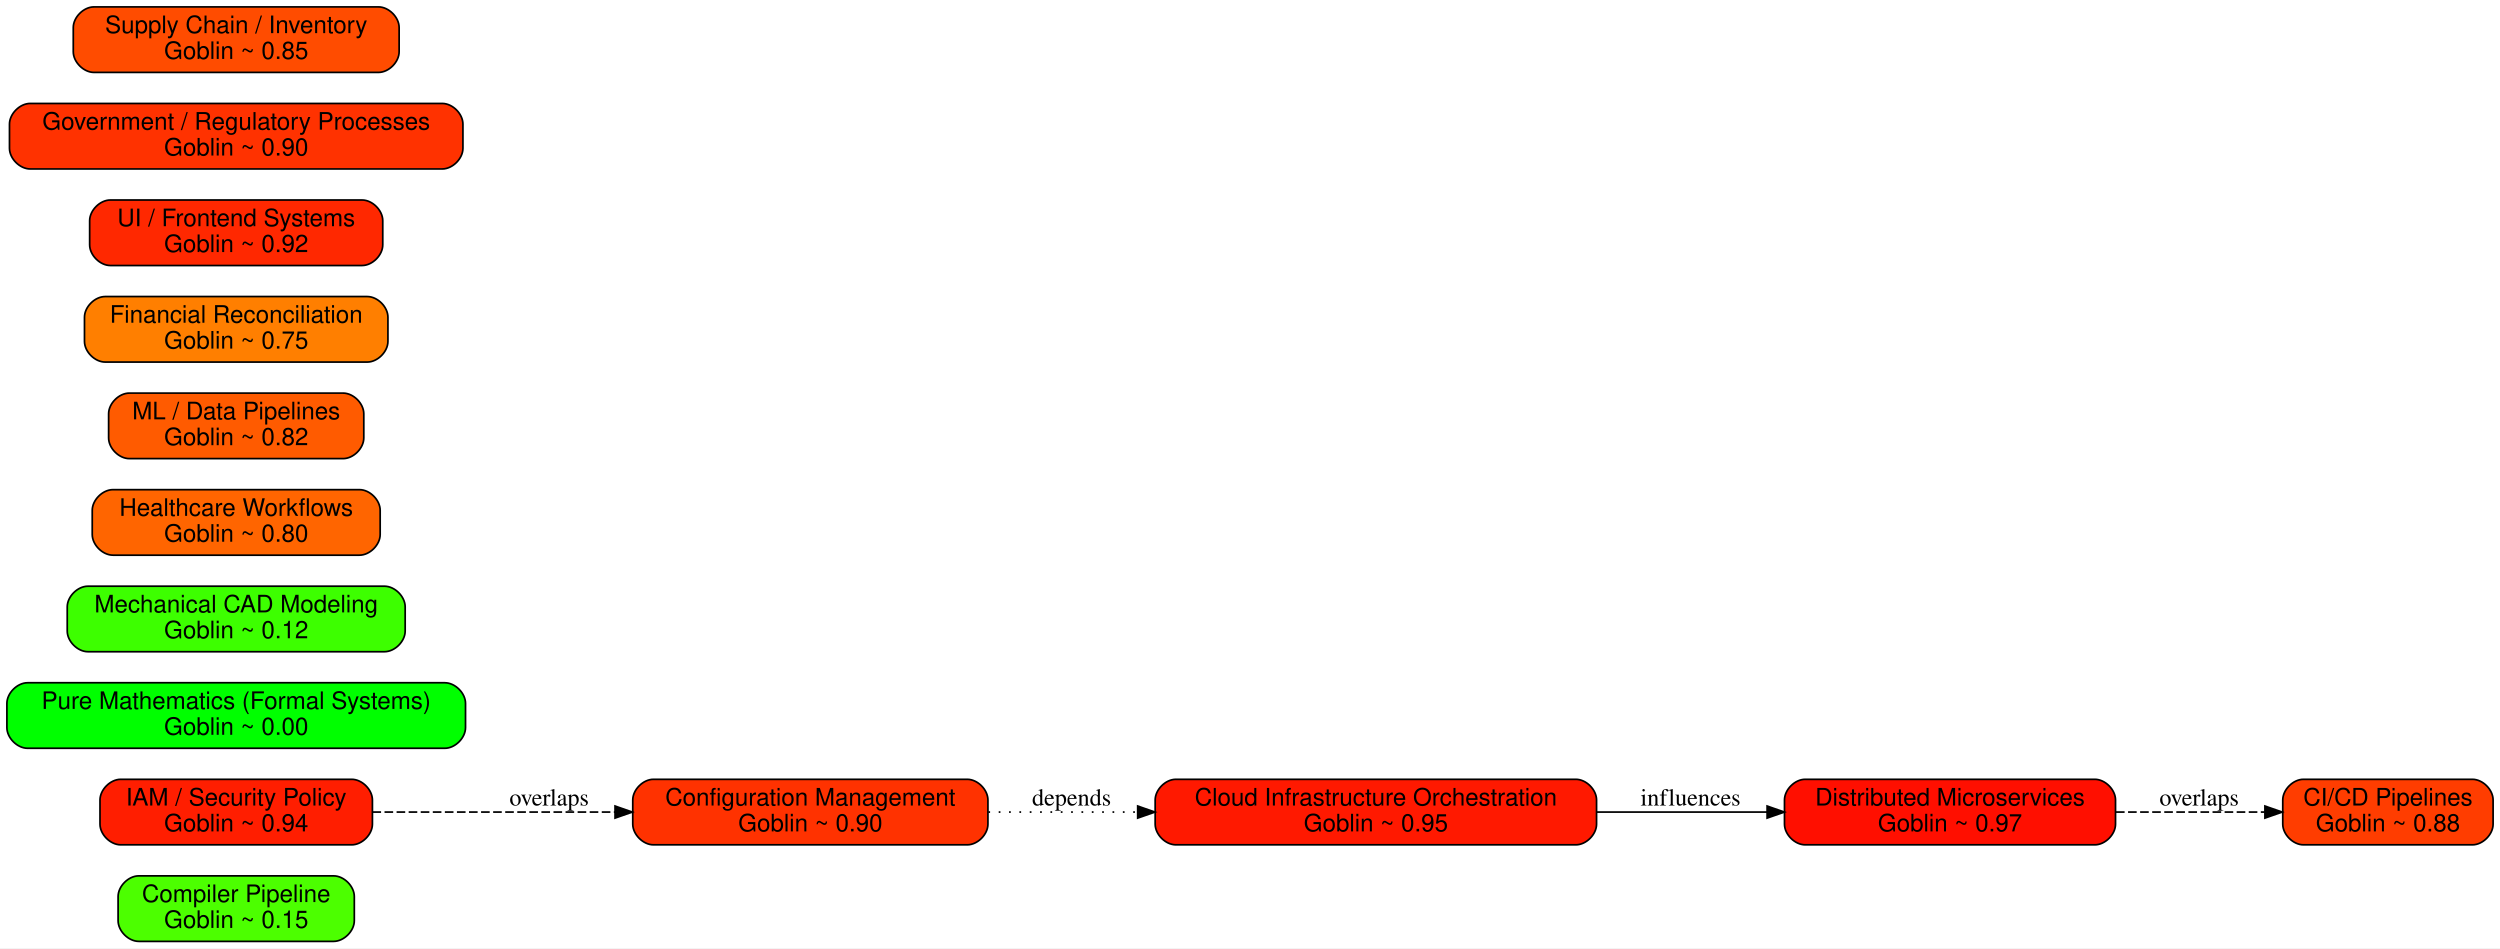
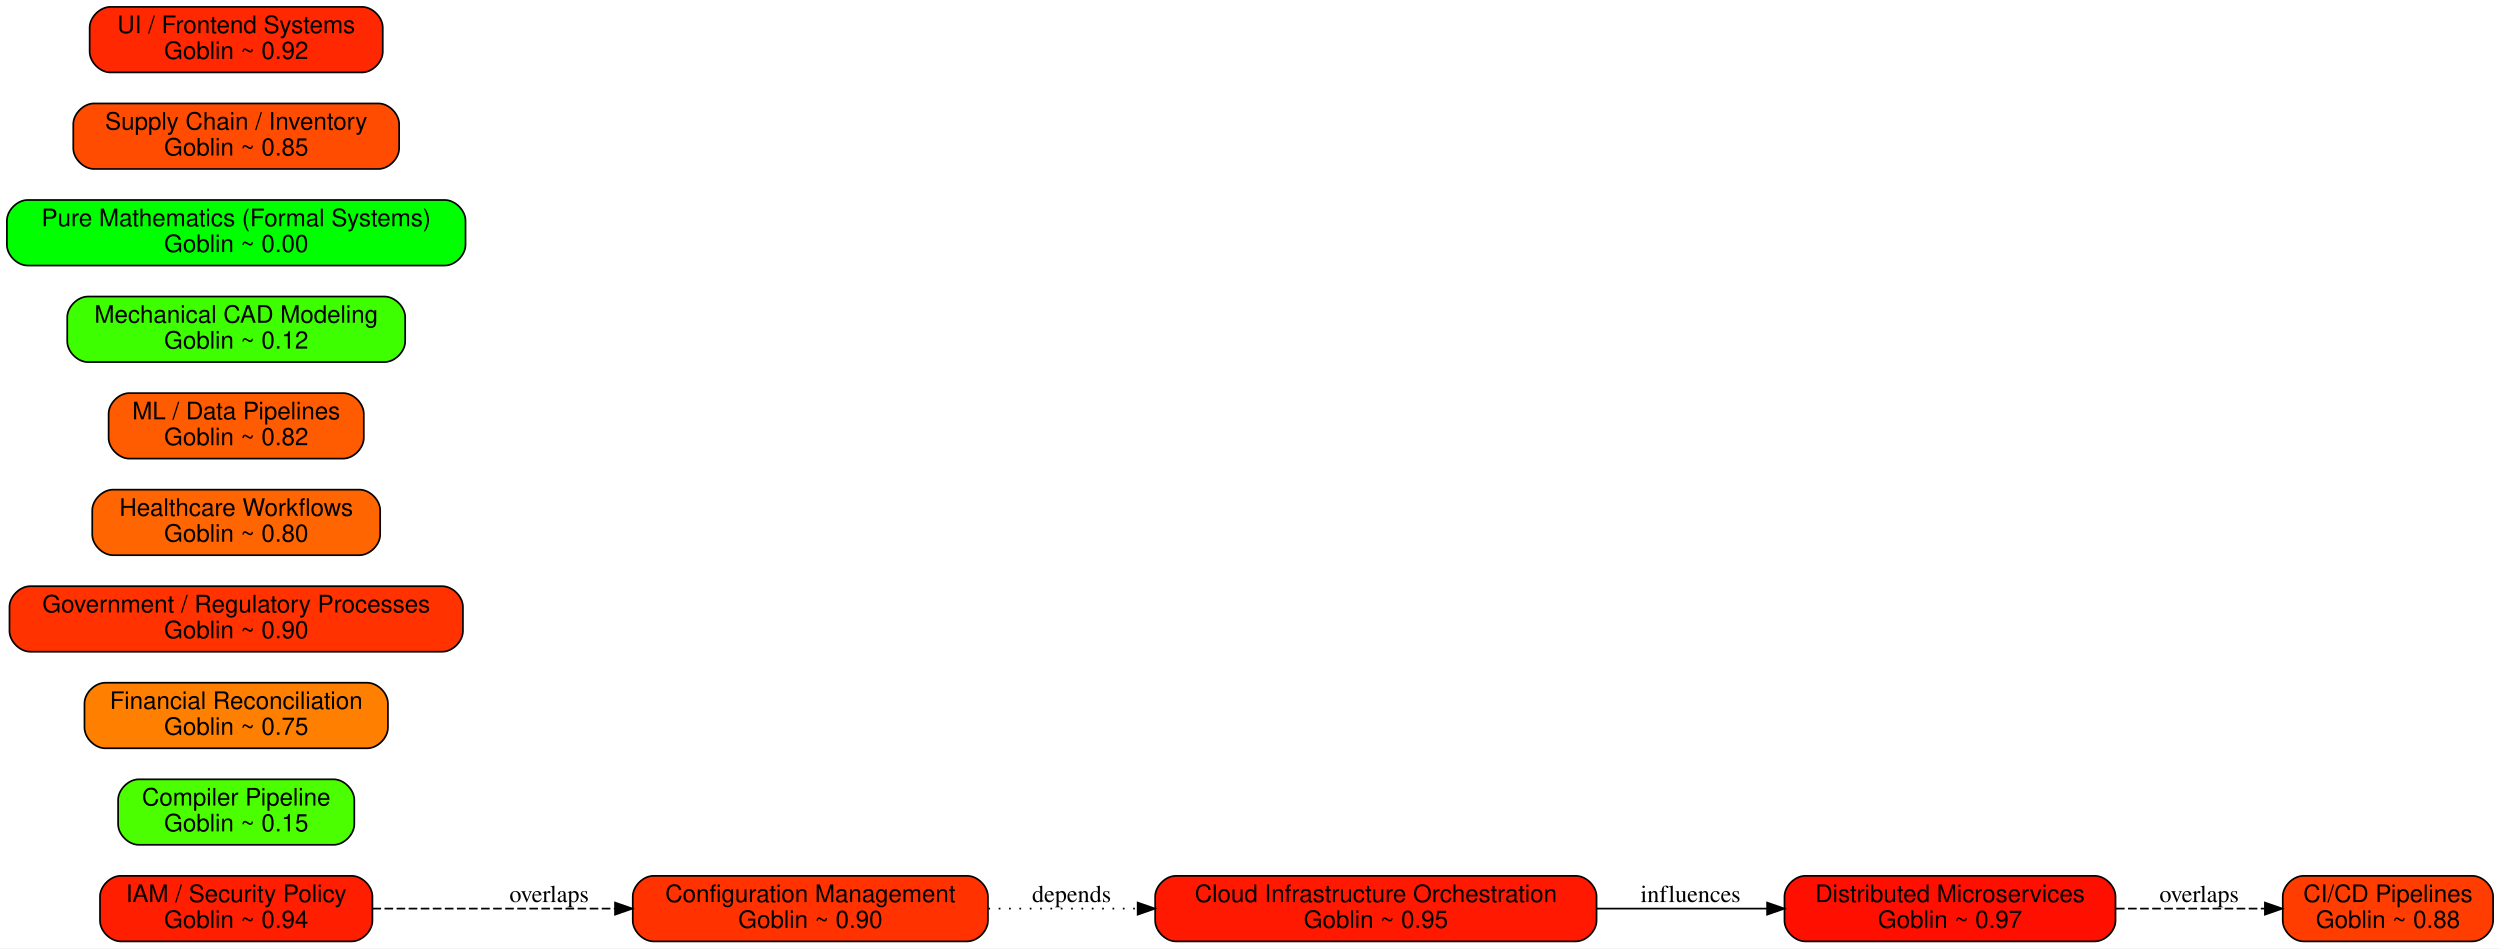
<svg xmlns="http://www.w3.org/2000/svg" width="1450pt" height="550pt" viewBox="0.00 0.00 1450.00 550.00">
  <g id="graph0" class="graph" transform="scale(1 1) rotate(0) translate(4 546)">
    <polygon fill="white" stroke="transparent" points="-4,4 -4,-546 1446,-546 1446,4 -4,4" />
    <g id="node1" class="node">
-       <path fill="#4cff00" stroke="black" d="M189.5,-38C189.5,-38 76.5,-38 76.5,-38 70.5,-38 64.5,-32 64.5,-26 64.5,-26 64.5,-12 64.5,-12 64.5,-6 70.5,0 76.5,0 76.5,0 189.5,0 189.5,0 195.5,0 201.5,-6 201.5,-12 201.5,-12 201.5,-26 201.5,-26 201.5,-32 195.5,-38 189.5,-38" />
-       <text text-anchor="middle" x="133" y="-22.8" font-family="Helvetica,sans-Serif" font-size="14.00">Compiler Pipeline</text>
-       <text text-anchor="middle" x="133" y="-7.8" font-family="Helvetica,sans-Serif" font-size="14.00">Goblin ~ 0.15</text>
+       <path fill="#ff3d00" stroke="black" d="M1430,-38C1430,-38 1332,-38 1332,-38 1326,-38 1320,-32 1320,-26 1320,-26 1320,-12 1320,-12 1320,-6 1326,0 1332,0 1332,0 1430,0 1430,0 1436,0 1442,-6 1442,-12 1442,-12 1442,-26 1442,-26 1442,-32 1436,-38 1430,-38" />
+       <text text-anchor="middle" x="1381" y="-22.8" font-family="Helvetica,sans-Serif" font-size="14.00">CI/CD Pipelines</text>
+       <text text-anchor="middle" x="1381" y="-7.8" font-family="Helvetica,sans-Serif" font-size="14.00">Goblin ~ 0.88</text>
    </g>
    <g id="node2" class="node">
-       <path fill="#ff3200" stroke="black" d="M557,-94C557,-94 375,-94 375,-94 369,-94 363,-88 363,-82 363,-82 363,-68 363,-68 363,-62 369,-56 375,-56 375,-56 557,-56 557,-56 563,-56 569,-62 569,-68 569,-68 569,-82 569,-82 569,-88 563,-94 557,-94" />
-       <text text-anchor="middle" x="466" y="-78.8" font-family="Helvetica,sans-Serif" font-size="14.00">Configuration Management</text>
-       <text text-anchor="middle" x="466" y="-63.8" font-family="Helvetica,sans-Serif" font-size="14.00">Goblin ~ 0.90</text>
+       <path fill="#ff1900" stroke="black" d="M910,-38C910,-38 678,-38 678,-38 672,-38 666,-32 666,-26 666,-26 666,-12 666,-12 666,-6 672,0 678,0 678,0 910,0 910,0 916,0 922,-6 922,-12 922,-12 922,-26 922,-26 922,-32 916,-38 910,-38" />
+       <text text-anchor="middle" x="794" y="-22.8" font-family="Helvetica,sans-Serif" font-size="14.00">Cloud Infrastructure Orchestration</text>
+       <text text-anchor="middle" x="794" y="-7.8" font-family="Helvetica,sans-Serif" font-size="14.00">Goblin ~ 0.95</text>
+     </g>
+     <g id="node5" class="node">
+       <path fill="#ff0f00" stroke="black" d="M1211,-38C1211,-38 1043,-38 1043,-38 1037,-38 1031,-32 1031,-26 1031,-26 1031,-12 1031,-12 1031,-6 1037,0 1043,0 1043,0 1211,0 1211,0 1217,0 1223,-6 1223,-12 1223,-12 1223,-26 1223,-26 1223,-32 1217,-38 1211,-38" />
+       <text text-anchor="middle" x="1127" y="-22.8" font-family="Helvetica,sans-Serif" font-size="14.00">Distributed Microservices</text>
+       <text text-anchor="middle" x="1127" y="-7.8" font-family="Helvetica,sans-Serif" font-size="14.00">Goblin ~ 0.97</text>
+     </g>
+     <g id="edge1" class="edge">
+       <path fill="none" stroke="black" d="M922.03,-19C954.68,-19 989.45,-19 1020.86,-19" />
+       <polygon fill="black" stroke="black" points="1020.93,-22.5 1030.93,-19 1020.93,-15.5 1020.93,-22.5" />
+       <text text-anchor="middle" x="976.5" y="-22.8" font-family="Times,serif" font-size="14.00">influences</text>
+     </g>
+     <g id="node3" class="node">
+       <path fill="#4cff00" stroke="black" d="M189.5,-94C189.5,-94 76.5,-94 76.5,-94 70.5,-94 64.5,-88 64.5,-82 64.5,-82 64.5,-68 64.5,-68 64.5,-62 70.5,-56 76.5,-56 76.5,-56 189.5,-56 189.5,-56 195.5,-56 201.5,-62 201.5,-68 201.5,-68 201.5,-82 201.5,-82 201.5,-88 195.5,-94 189.5,-94" />
+       <text text-anchor="middle" x="133" y="-78.8" font-family="Helvetica,sans-Serif" font-size="14.00">Compiler Pipeline</text>
+       <text text-anchor="middle" x="133" y="-63.8" font-family="Helvetica,sans-Serif" font-size="14.00">Goblin ~ 0.15</text>
+     </g>
+     <g id="node4" class="node">
+       <path fill="#ff3200" stroke="black" d="M557,-38C557,-38 375,-38 375,-38 369,-38 363,-32 363,-26 363,-26 363,-12 363,-12 363,-6 369,0 375,0 375,0 557,0 557,0 563,0 569,-6 569,-12 569,-12 569,-26 569,-26 569,-32 563,-38 557,-38" />
+       <text text-anchor="middle" x="466" y="-22.8" font-family="Helvetica,sans-Serif" font-size="14.00">Configuration Management</text>
+       <text text-anchor="middle" x="466" y="-7.8" font-family="Helvetica,sans-Serif" font-size="14.00">Goblin ~ 0.90</text>
+     </g>
+     <g id="edge2" class="edge">
+       <path fill="none" stroke="black" stroke-dasharray="1,5" d="M569.25,-19C596.65,-19 626.71,-19 655.67,-19" />
+       <polygon fill="black" stroke="black" points="655.86,-22.5 665.86,-19 655.86,-15.5 655.86,-22.5" />
+       <text text-anchor="middle" x="617.5" y="-22.8" font-family="Times,serif" font-size="14.00">depends</text>
+     </g>
+     <g id="edge4" class="edge">
+       <path fill="none" stroke="black" stroke-dasharray="5,2" d="M1223.27,-19C1251.94,-19 1282.88,-19 1309.63,-19" />
+       <polygon fill="black" stroke="black" points="1309.66,-22.5 1319.66,-19 1309.66,-15.5 1309.66,-22.5" />
+       <text text-anchor="middle" x="1271.5" y="-22.8" font-family="Times,serif" font-size="14.00">overlaps</text>
    </g>
    <g id="node6" class="node">
-       <path fill="#ff1900" stroke="black" d="M910,-94C910,-94 678,-94 678,-94 672,-94 666,-88 666,-82 666,-82 666,-68 666,-68 666,-62 672,-56 678,-56 678,-56 910,-56 910,-56 916,-56 922,-62 922,-68 922,-68 922,-82 922,-82 922,-88 916,-94 910,-94" />
-       <text text-anchor="middle" x="794" y="-78.8" font-family="Helvetica,sans-Serif" font-size="14.00">Cloud Infrastructure Orchestration</text>
-       <text text-anchor="middle" x="794" y="-63.8" font-family="Helvetica,sans-Serif" font-size="14.00">Goblin ~ 0.95</text>
-     </g>
-     <g id="edge1" class="edge">
-       <path fill="none" stroke="black" stroke-dasharray="1,5" d="M569.25,-75C596.65,-75 626.71,-75 655.67,-75" />
-       <polygon fill="black" stroke="black" points="655.86,-78.5 665.86,-75 655.86,-71.5 655.86,-78.5" />
-       <text text-anchor="middle" x="617.5" y="-78.8" font-family="Times,serif" font-size="14.00">depends</text>
-     </g>
-     <g id="node3" class="node">
-       <path fill="#00ff00" stroke="black" d="M254,-150C254,-150 12,-150 12,-150 6,-150 0,-144 0,-138 0,-138 0,-124 0,-124 0,-118 6,-112 12,-112 12,-112 254,-112 254,-112 260,-112 266,-118 266,-124 266,-124 266,-138 266,-138 266,-144 260,-150 254,-150" />
-       <text text-anchor="middle" x="133" y="-134.8" font-family="Helvetica,sans-Serif" font-size="14.00">Pure Mathematics (Formal Systems)</text>
-       <text text-anchor="middle" x="133" y="-119.8" font-family="Helvetica,sans-Serif" font-size="14.00">Goblin ~ 0.00</text>
-     </g>
-     <g id="node4" class="node">
-       <path fill="#3dff00" stroke="black" d="M219,-206C219,-206 47,-206 47,-206 41,-206 35,-200 35,-194 35,-194 35,-180 35,-180 35,-174 41,-168 47,-168 47,-168 219,-168 219,-168 225,-168 231,-174 231,-180 231,-180 231,-194 231,-194 231,-200 225,-206 219,-206" />
-       <text text-anchor="middle" x="133" y="-190.8" font-family="Helvetica,sans-Serif" font-size="14.00">Mechanical CAD Modeling</text>
-       <text text-anchor="middle" x="133" y="-175.8" font-family="Helvetica,sans-Serif" font-size="14.00">Goblin ~ 0.12</text>
-     </g>
-     <g id="node5" class="node">
-       <path fill="#ff0f00" stroke="black" d="M1211,-94C1211,-94 1043,-94 1043,-94 1037,-94 1031,-88 1031,-82 1031,-82 1031,-68 1031,-68 1031,-62 1037,-56 1043,-56 1043,-56 1211,-56 1211,-56 1217,-56 1223,-62 1223,-68 1223,-68 1223,-82 1223,-82 1223,-88 1217,-94 1211,-94" />
-       <text text-anchor="middle" x="1127" y="-78.8" font-family="Helvetica,sans-Serif" font-size="14.00">Distributed Microservices</text>
-       <text text-anchor="middle" x="1127" y="-63.8" font-family="Helvetica,sans-Serif" font-size="14.00">Goblin ~ 0.97</text>
-     </g>
-     <g id="node9" class="node">
-       <path fill="#ff3d00" stroke="black" d="M1430,-94C1430,-94 1332,-94 1332,-94 1326,-94 1320,-88 1320,-82 1320,-82 1320,-68 1320,-68 1320,-62 1326,-56 1332,-56 1332,-56 1430,-56 1430,-56 1436,-56 1442,-62 1442,-68 1442,-68 1442,-82 1442,-82 1442,-88 1436,-94 1430,-94" />
-       <text text-anchor="middle" x="1381" y="-78.8" font-family="Helvetica,sans-Serif" font-size="14.00">CI/CD Pipelines</text>
-       <text text-anchor="middle" x="1381" y="-63.8" font-family="Helvetica,sans-Serif" font-size="14.00">Goblin ~ 0.88</text>
-     </g>
-     <g id="edge2" class="edge">
-       <path fill="none" stroke="black" stroke-dasharray="5,2" d="M1223.27,-75C1251.94,-75 1282.88,-75 1309.63,-75" />
-       <polygon fill="black" stroke="black" points="1309.66,-78.5 1319.66,-75 1309.66,-71.5 1309.66,-78.5" />
-       <text text-anchor="middle" x="1271.5" y="-78.8" font-family="Times,serif" font-size="14.00">overlaps</text>
-     </g>
-     <g id="edge3" class="edge">
-       <path fill="none" stroke="black" d="M922.03,-75C954.68,-75 989.45,-75 1020.86,-75" />
-       <polygon fill="black" stroke="black" points="1020.93,-78.5 1030.93,-75 1020.93,-71.5 1020.93,-78.5" />
-       <text text-anchor="middle" x="976.5" y="-78.8" font-family="Times,serif" font-size="14.00">influences</text>
+       <path fill="#ff7f00" stroke="black" d="M209,-150C209,-150 57,-150 57,-150 51,-150 45,-144 45,-138 45,-138 45,-124 45,-124 45,-118 51,-112 57,-112 57,-112 209,-112 209,-112 215,-112 221,-118 221,-124 221,-124 221,-138 221,-138 221,-144 215,-150 209,-150" />
+       <text text-anchor="middle" x="133" y="-134.8" font-family="Helvetica,sans-Serif" font-size="14.00">Financial Reconciliation</text>
+       <text text-anchor="middle" x="133" y="-119.8" font-family="Helvetica,sans-Serif" font-size="14.00">Goblin ~ 0.75</text>
    </g>
    <g id="node7" class="node">
+       <path fill="#ff3200" stroke="black" d="M252.5,-206C252.5,-206 13.5,-206 13.5,-206 7.5,-206 1.5,-200 1.5,-194 1.5,-194 1.5,-180 1.5,-180 1.5,-174 7.5,-168 13.5,-168 13.5,-168 252.5,-168 252.5,-168 258.5,-168 264.5,-174 264.5,-180 264.5,-180 264.5,-194 264.5,-194 264.5,-200 258.5,-206 252.5,-206" />
+       <text text-anchor="middle" x="133" y="-190.8" font-family="Helvetica,sans-Serif" font-size="14.00">Government / Regulatory Processes</text>
+       <text text-anchor="middle" x="133" y="-175.8" font-family="Helvetica,sans-Serif" font-size="14.00">Goblin ~ 0.90</text>
+     </g>
+     <g id="node8" class="node">
      <path fill="#ff6500" stroke="black" d="M204.5,-262C204.5,-262 61.5,-262 61.5,-262 55.5,-262 49.5,-256 49.5,-250 49.5,-250 49.5,-236 49.5,-236 49.5,-230 55.5,-224 61.5,-224 61.5,-224 204.5,-224 204.5,-224 210.5,-224 216.5,-230 216.5,-236 216.5,-236 216.5,-250 216.5,-250 216.5,-256 210.5,-262 204.5,-262" />
      <text text-anchor="middle" x="133" y="-246.8" font-family="Helvetica,sans-Serif" font-size="14.00">Healthcare Workflows</text>
      <text text-anchor="middle" x="133" y="-231.8" font-family="Helvetica,sans-Serif" font-size="14.00">Goblin ~ 0.80</text>
    </g>
-     <g id="node8" class="node">
+     <g id="node9" class="node">
+       <path fill="#ff1e00" stroke="black" d="M200,-38C200,-38 66,-38 66,-38 60,-38 54,-32 54,-26 54,-26 54,-12 54,-12 54,-6 60,0 66,0 66,0 200,0 200,0 206,0 212,-6 212,-12 212,-12 212,-26 212,-26 212,-32 206,-38 200,-38" />
+       <text text-anchor="middle" x="133" y="-22.8" font-family="Helvetica,sans-Serif" font-size="14.00">IAM / Security Policy</text>
+       <text text-anchor="middle" x="133" y="-7.8" font-family="Helvetica,sans-Serif" font-size="14.00">Goblin ~ 0.94</text>
+     </g>
+     <g id="edge3" class="edge">
+       <path fill="none" stroke="black" stroke-dasharray="5,2" d="M212.02,-19C253.96,-19 306.41,-19 352.66,-19" />
+       <polygon fill="black" stroke="black" points="352.73,-22.5 362.73,-19 352.73,-15.5 352.73,-22.5" />
+       <text text-anchor="middle" x="314.5" y="-22.8" font-family="Times,serif" font-size="14.00">overlaps</text>
+     </g>
+     <g id="node10" class="node">
      <path fill="#ff5b00" stroke="black" d="M195,-318C195,-318 71,-318 71,-318 65,-318 59,-312 59,-306 59,-306 59,-292 59,-292 59,-286 65,-280 71,-280 71,-280 195,-280 195,-280 201,-280 207,-286 207,-292 207,-292 207,-306 207,-306 207,-312 201,-318 195,-318" />
      <text text-anchor="middle" x="133" y="-302.8" font-family="Helvetica,sans-Serif" font-size="14.00">ML / Data Pipelines</text>
      <text text-anchor="middle" x="133" y="-287.8" font-family="Helvetica,sans-Serif" font-size="14.00">Goblin ~ 0.82</text>
    </g>
-     <g id="node10" class="node">
-       <path fill="#ff7f00" stroke="black" d="M209,-374C209,-374 57,-374 57,-374 51,-374 45,-368 45,-362 45,-362 45,-348 45,-348 45,-342 51,-336 57,-336 57,-336 209,-336 209,-336 215,-336 221,-342 221,-348 221,-348 221,-362 221,-362 221,-368 215,-374 209,-374" />
-       <text text-anchor="middle" x="133" y="-358.8" font-family="Helvetica,sans-Serif" font-size="14.00">Financial Reconciliation</text>
-       <text text-anchor="middle" x="133" y="-343.8" font-family="Helvetica,sans-Serif" font-size="14.00">Goblin ~ 0.75</text>
-     </g>
    <g id="node11" class="node">
-       <path fill="#ff2800" stroke="black" d="M206,-430C206,-430 60,-430 60,-430 54,-430 48,-424 48,-418 48,-418 48,-404 48,-404 48,-398 54,-392 60,-392 60,-392 206,-392 206,-392 212,-392 218,-398 218,-404 218,-404 218,-418 218,-418 218,-424 212,-430 206,-430" />
-       <text text-anchor="middle" x="133" y="-414.8" font-family="Helvetica,sans-Serif" font-size="14.00">UI / Frontend Systems</text>
-       <text text-anchor="middle" x="133" y="-399.8" font-family="Helvetica,sans-Serif" font-size="14.00">Goblin ~ 0.92</text>
+       <path fill="#3dff00" stroke="black" d="M219,-374C219,-374 47,-374 47,-374 41,-374 35,-368 35,-362 35,-362 35,-348 35,-348 35,-342 41,-336 47,-336 47,-336 219,-336 219,-336 225,-336 231,-342 231,-348 231,-348 231,-362 231,-362 231,-368 225,-374 219,-374" />
+       <text text-anchor="middle" x="133" y="-358.8" font-family="Helvetica,sans-Serif" font-size="14.00">Mechanical CAD Modeling</text>
+       <text text-anchor="middle" x="133" y="-343.8" font-family="Helvetica,sans-Serif" font-size="14.00">Goblin ~ 0.12</text>
    </g>
    <g id="node12" class="node">
-       <path fill="#ff3200" stroke="black" d="M252.5,-486C252.5,-486 13.5,-486 13.5,-486 7.5,-486 1.5,-480 1.5,-474 1.5,-474 1.5,-460 1.5,-460 1.5,-454 7.5,-448 13.5,-448 13.5,-448 252.5,-448 252.5,-448 258.5,-448 264.5,-454 264.5,-460 264.5,-460 264.5,-474 264.5,-474 264.5,-480 258.5,-486 252.5,-486" />
-       <text text-anchor="middle" x="133" y="-470.8" font-family="Helvetica,sans-Serif" font-size="14.00">Government / Regulatory Processes</text>
-       <text text-anchor="middle" x="133" y="-455.8" font-family="Helvetica,sans-Serif" font-size="14.00">Goblin ~ 0.90</text>
+       <path fill="#00ff00" stroke="black" d="M254,-430C254,-430 12,-430 12,-430 6,-430 0,-424 0,-418 0,-418 0,-404 0,-404 0,-398 6,-392 12,-392 12,-392 254,-392 254,-392 260,-392 266,-398 266,-404 266,-404 266,-418 266,-418 266,-424 260,-430 254,-430" />
+       <text text-anchor="middle" x="133" y="-414.8" font-family="Helvetica,sans-Serif" font-size="14.00">Pure Mathematics (Formal Systems)</text>
+       <text text-anchor="middle" x="133" y="-399.8" font-family="Helvetica,sans-Serif" font-size="14.00">Goblin ~ 0.00</text>
    </g>
    <g id="node13" class="node">
-       <path fill="#ff4c00" stroke="black" d="M215.5,-542C215.5,-542 50.5,-542 50.5,-542 44.5,-542 38.5,-536 38.5,-530 38.5,-530 38.5,-516 38.5,-516 38.5,-510 44.5,-504 50.5,-504 50.5,-504 215.5,-504 215.5,-504 221.5,-504 227.5,-510 227.5,-516 227.5,-516 227.5,-530 227.5,-530 227.5,-536 221.5,-542 215.5,-542" />
-       <text text-anchor="middle" x="133" y="-526.8" font-family="Helvetica,sans-Serif" font-size="14.00">Supply Chain / Inventory</text>
-       <text text-anchor="middle" x="133" y="-511.8" font-family="Helvetica,sans-Serif" font-size="14.00">Goblin ~ 0.85</text>
+       <path fill="#ff4c00" stroke="black" d="M215.5,-486C215.5,-486 50.5,-486 50.5,-486 44.5,-486 38.5,-480 38.5,-474 38.5,-474 38.5,-460 38.5,-460 38.5,-454 44.5,-448 50.5,-448 50.5,-448 215.5,-448 215.5,-448 221.5,-448 227.5,-454 227.5,-460 227.5,-460 227.5,-474 227.5,-474 227.5,-480 221.5,-486 215.5,-486" />
+       <text text-anchor="middle" x="133" y="-470.8" font-family="Helvetica,sans-Serif" font-size="14.00">Supply Chain / Inventory</text>
+       <text text-anchor="middle" x="133" y="-455.8" font-family="Helvetica,sans-Serif" font-size="14.00">Goblin ~ 0.85</text>
    </g>
    <g id="node14" class="node">
-       <path fill="#ff1e00" stroke="black" d="M200,-94C200,-94 66,-94 66,-94 60,-94 54,-88 54,-82 54,-82 54,-68 54,-68 54,-62 60,-56 66,-56 66,-56 200,-56 200,-56 206,-56 212,-62 212,-68 212,-68 212,-82 212,-82 212,-88 206,-94 200,-94" />
-       <text text-anchor="middle" x="133" y="-78.8" font-family="Helvetica,sans-Serif" font-size="14.00">IAM / Security Policy</text>
-       <text text-anchor="middle" x="133" y="-63.8" font-family="Helvetica,sans-Serif" font-size="14.00">Goblin ~ 0.94</text>
-     </g>
-     <g id="edge4" class="edge">
-       <path fill="none" stroke="black" stroke-dasharray="5,2" d="M212.02,-75C253.96,-75 306.41,-75 352.66,-75" />
-       <polygon fill="black" stroke="black" points="352.73,-78.5 362.73,-75 352.73,-71.5 352.73,-78.5" />
-       <text text-anchor="middle" x="314.5" y="-78.8" font-family="Times,serif" font-size="14.00">overlaps</text>
+       <path fill="#ff2800" stroke="black" d="M206,-542C206,-542 60,-542 60,-542 54,-542 48,-536 48,-530 48,-530 48,-516 48,-516 48,-510 54,-504 60,-504 60,-504 206,-504 206,-504 212,-504 218,-510 218,-516 218,-516 218,-530 218,-530 218,-536 212,-542 206,-542" />
+       <text text-anchor="middle" x="133" y="-526.8" font-family="Helvetica,sans-Serif" font-size="14.00">UI / Frontend Systems</text>
+       <text text-anchor="middle" x="133" y="-511.8" font-family="Helvetica,sans-Serif" font-size="14.00">Goblin ~ 0.92</text>
    </g>
  </g>
</svg>
